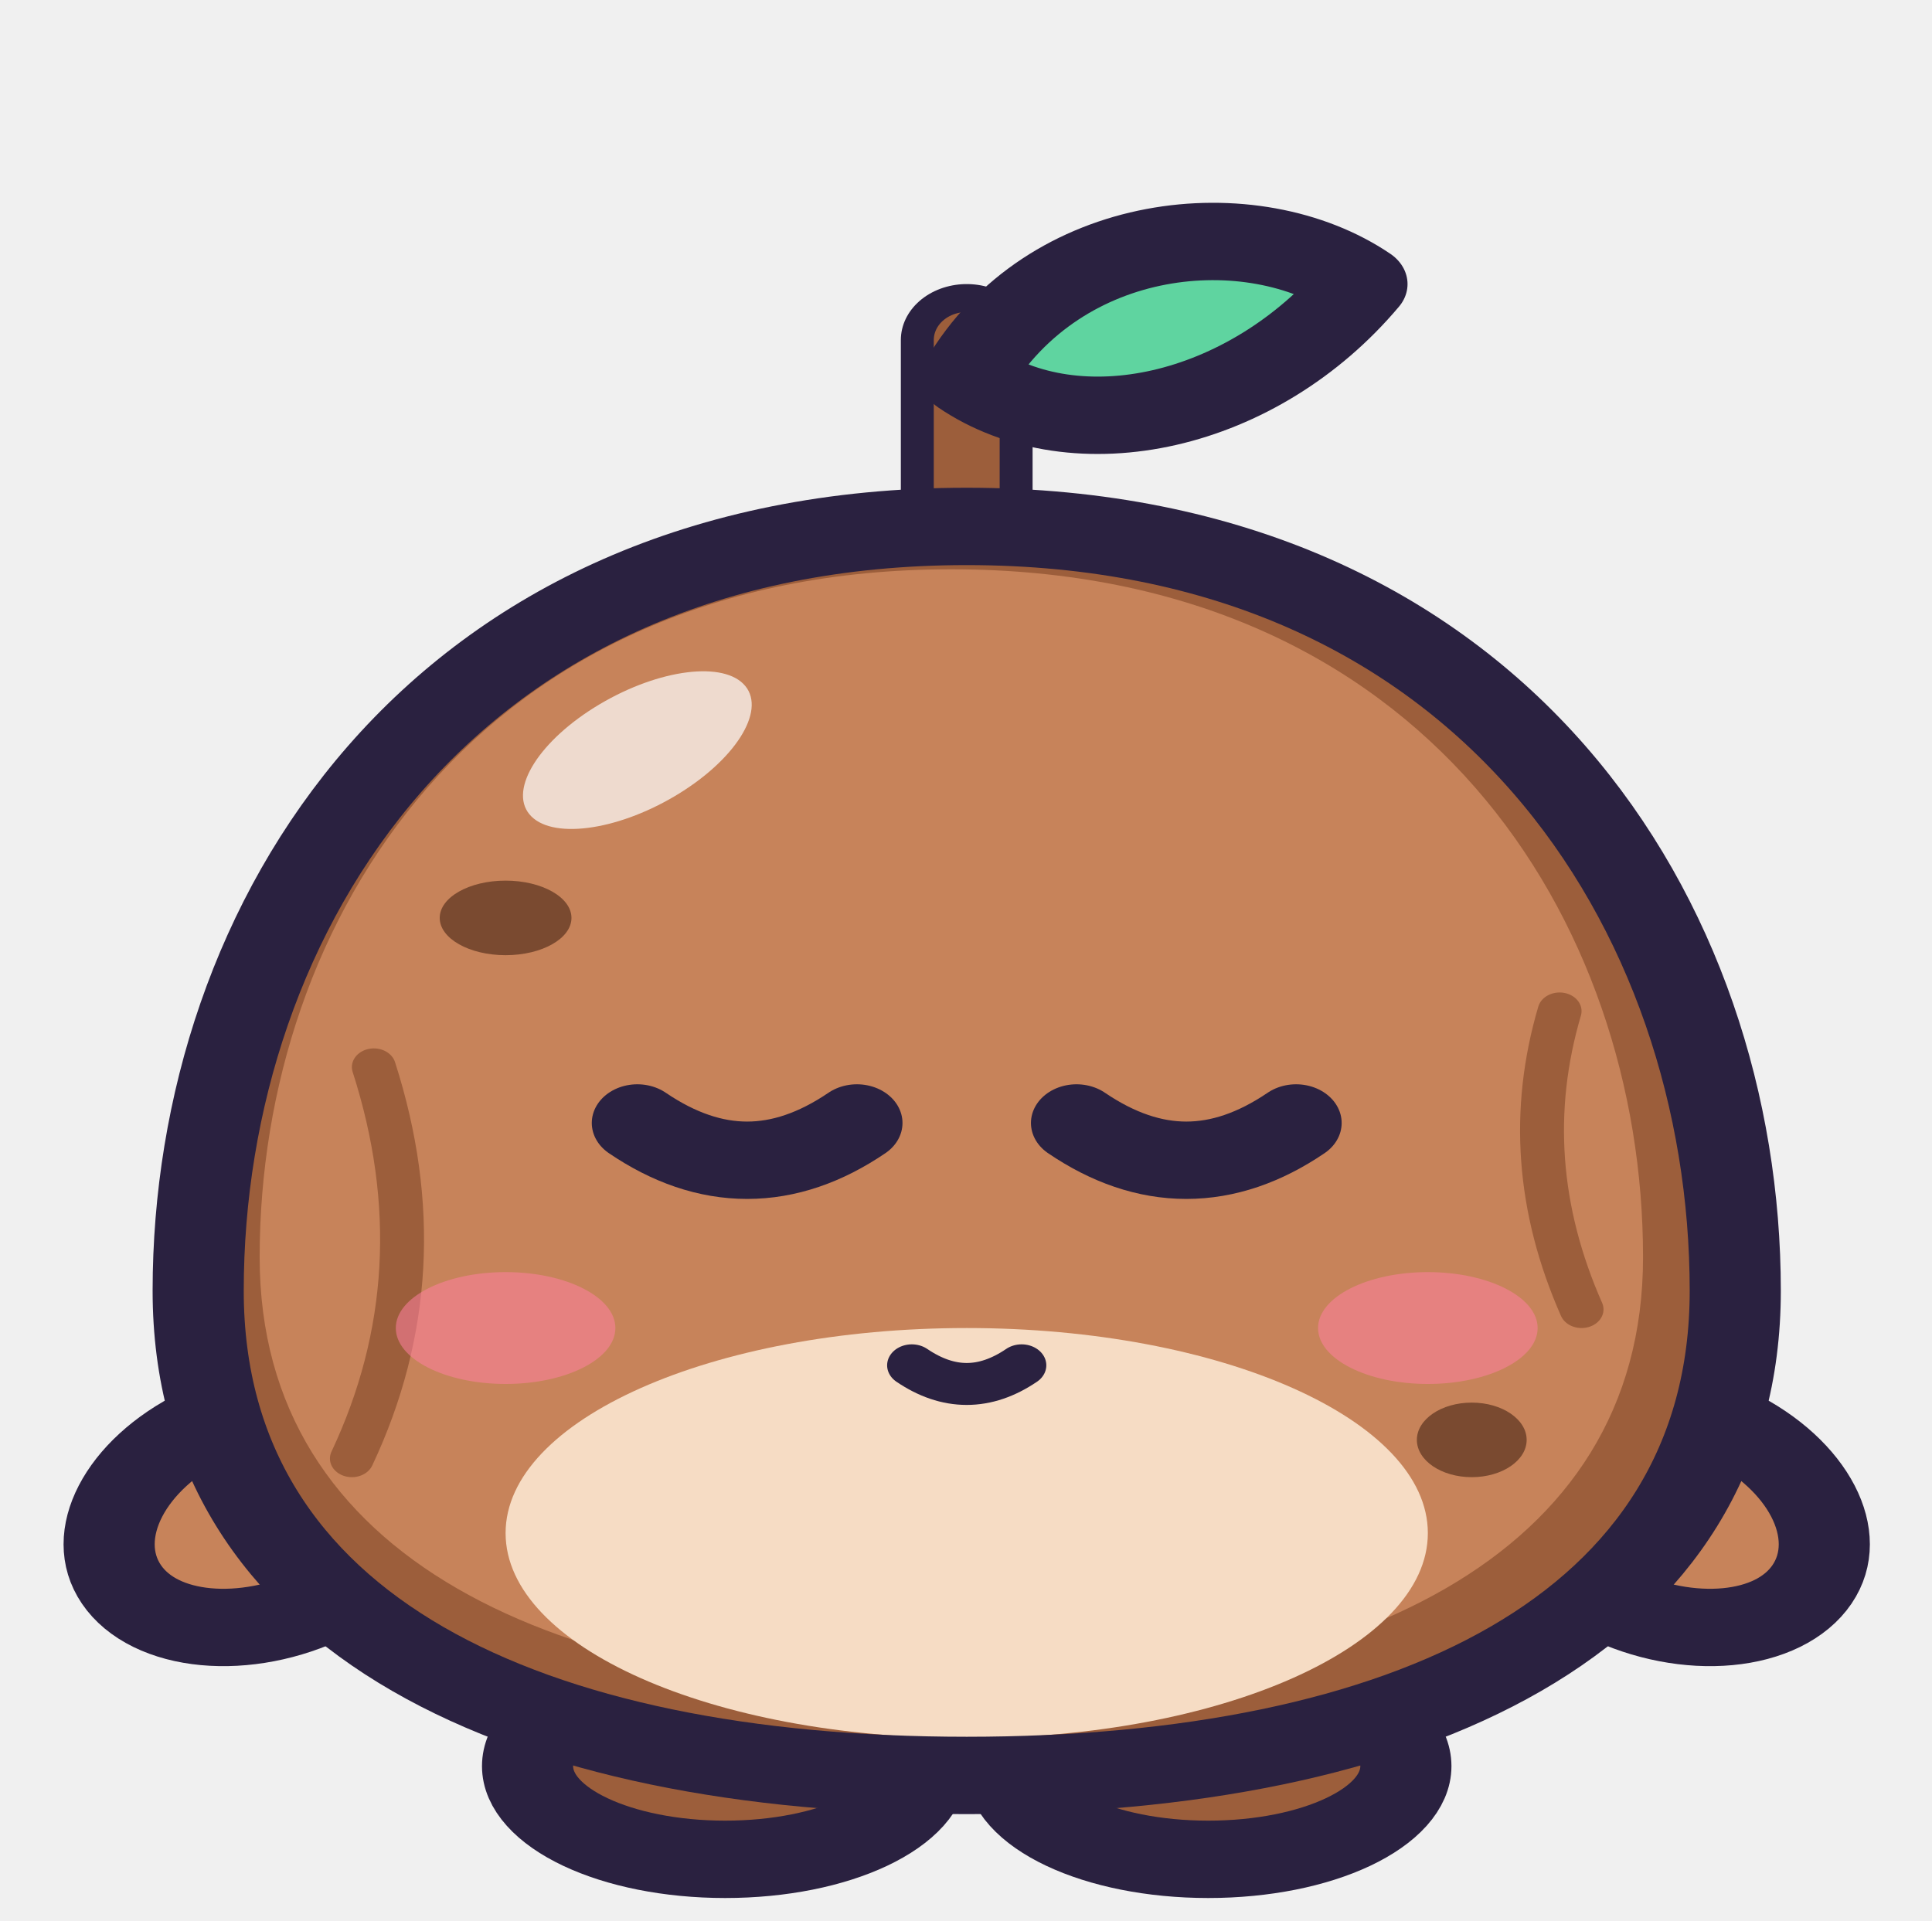
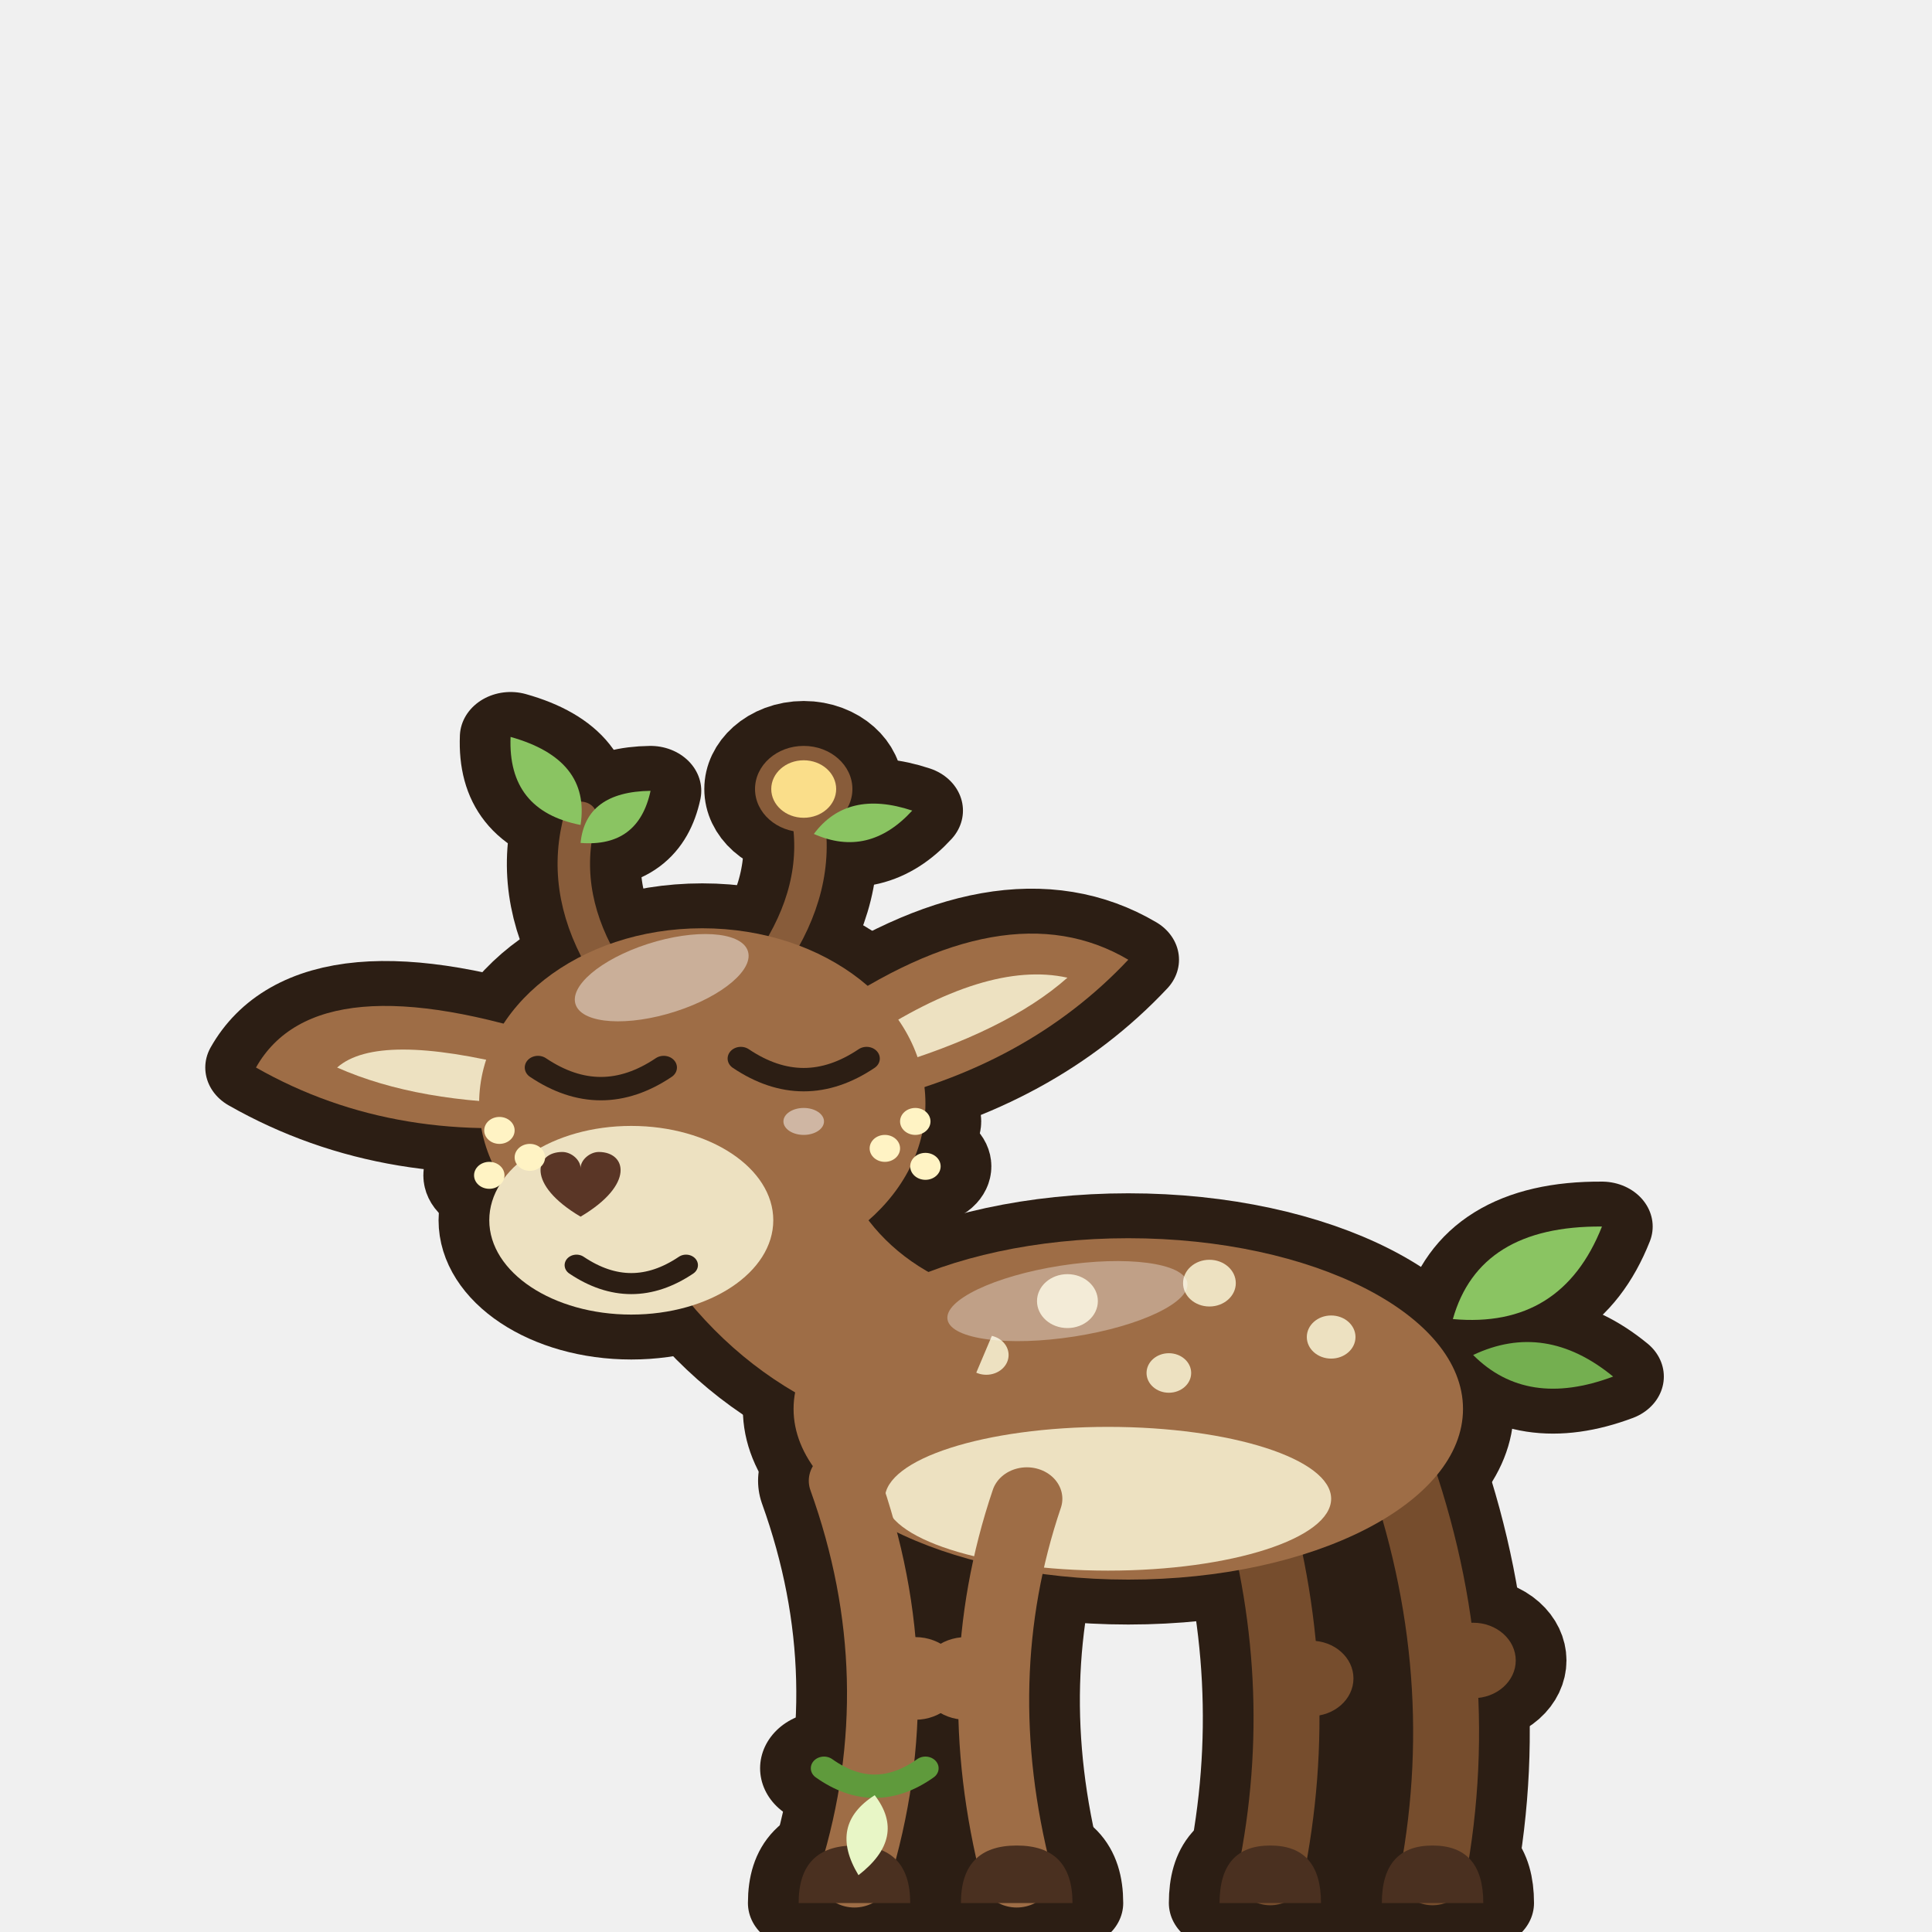
- <svg xmlns="http://www.w3.org/2000/svg" class="cr" viewBox="32.8 66.1 134.3 133.5" aria-label="Twiglet dormindo" height="1024" width="1030">
-   <g class="z72" transform="matrix(.72 0 0 .72 28 54.88)">
-     <g transform="matrix(1.06 0 0 .9 -6 19.6)">
-       <path class="tl ink w12" d="M100 58 L100 32" fill="none" stroke="rgb(42, 33, 64)" stroke-width="12" stroke-linejoin="round" stroke-linecap="round" />
-       <path class="tl w6" stroke="#9c5e3b" d="M100 58 L100 32" fill="none" stroke-width="6" stroke-linejoin="round" stroke-linecap="round" />
-       <path class="o" fill="#5fd4a0" d="M100 36 C108 20 126 18 136 26 C126 40 110 44 100 36Z" stroke="rgb(42, 33, 64)" stroke-width="8.3" stroke-linejoin="round" stroke-linecap="round" />
-       <ellipse class="o" fill="#9c5e3b" cx="78" cy="185" rx="18" ry="10" stroke="rgb(42, 33, 64)" stroke-width="8.3" stroke-linejoin="round" stroke-linecap="round" />
-       <ellipse class="o" fill="#9c5e3b" cx="122" cy="185" rx="18" ry="10" stroke="rgb(42, 33, 64)" stroke-width="8.3" stroke-linejoin="round" stroke-linecap="round" />
-       <ellipse class="o" fill="#c7835a" cx="36" cy="158" rx="11" ry="15" transform="rotate(60 36 158)" stroke="rgb(42, 33, 64)" stroke-width="8.3" stroke-linejoin="round" stroke-linecap="round" />
-       <ellipse class="o" fill="#c7835a" cx="164" cy="158" rx="11" ry="15" transform="rotate(-60 164 158)" stroke="rgb(42, 33, 64)" stroke-width="8.3" stroke-linejoin="round" stroke-linecap="round" />
-       <path fill="#9c5e3b" d="M100 52 C148 52 170 94 170 134 C170 170 140 186 100 186 C60 186 30 170 30 134 C30 94 52 52 100 52Z" stroke="none" />
-       <path fill="#c7835a" transform="matrix(.9 0 0 .9 8.6 9.8)" d="M100 52 C148 52 170 94 170 134 C170 170 140 186 100 186 C60 186 30 170 30 134 C30 94 52 52 100 52Z" stroke="none" />
-       <ellipse fill="#f6dcc4" cx="100" cy="160" rx="42" ry="22" stroke="none" />
-       <path class="cir" stroke="#9c5e3b" d="M44 152 Q52 132 46 110 M154 104 Q150 120 156 136" fill="none" stroke-width="4" stroke-linejoin="round" stroke-linecap="round" />
-       <ellipse fill="#7a4a30" cx="58" cy="94" rx="6" ry="4" stroke="none" />
-       <ellipse fill="#7a4a30" cx="146" cy="150" rx="5" ry="4" stroke="none" />
-       <path class="o ln" d="M100 52 C148 52 170 94 170 134 C170 170 140 186 100 186 C60 186 30 170 30 134 C30 94 52 52 100 52Z" fill="none" stroke="rgb(42, 33, 64)" stroke-width="8.3" stroke-linejoin="round" stroke-linecap="round" />
-       <ellipse class="hl" cx="70" cy="76" rx="12" ry="6" transform="rotate(-35 70 76)" fill="rgb(255, 255, 255)" stroke="none" opacity="0.7" />
-       <path class="o ln" d="M70 116 Q80 124 90 116" fill="none" stroke="rgb(42, 33, 64)" stroke-width="8.3" stroke-linejoin="round" stroke-linecap="round" />
-       <path class="o ln" d="M110 116 Q120 124 130 116" fill="none" stroke="rgb(42, 33, 64)" stroke-width="8.3" stroke-linejoin="round" stroke-linecap="round" />
-       <path class="o ln m" d="M95 142 Q100 146 105 142" fill="none" stroke="rgb(42, 33, 64)" stroke-width="4.5" stroke-linejoin="round" stroke-linecap="round" />
-       <ellipse class="ck" cx="58" cy="138" rx="10" ry="6" fill="rgb(255, 127, 159)" stroke="none" opacity="0.55" />
-       <ellipse class="ck" cx="142" cy="138" rx="10" ry="6" fill="rgb(255, 127, 159)" stroke="none" opacity="0.55" />
+ <svg xmlns="http://www.w3.org/2000/svg" viewBox="0 0 200 200" width="400" height="400">
+   <g transform="translate(100 197) scale(1.05 0.93) translate(-100 -197)">
+     <g class="o">
+       <path d="M128 150 Q134 172 130 194" fill="none" stroke="#2c1e14" stroke-width="16.5" stroke-linecap="round" stroke-linejoin="round" />
+       <path d="M142 146 Q150 170 146 194" fill="none" stroke="#2c1e14" stroke-width="16.5" stroke-linecap="round" stroke-linejoin="round" />
+       <circle stroke="#2c1e14" stroke-width="10" stroke-linejoin="round" cx="134" cy="172" r="4.2" fill="#2c1e14" />
+       <circle stroke="#2c1e14" stroke-width="10" stroke-linejoin="round" cx="150" cy="170" r="4.2" fill="#2c1e14" />
+       <path stroke="#2c1e14" stroke-width="10" stroke-linejoin="round" d="M125 197 Q125 190.6 130 190.6 Q135 190.6 135 197 Z" fill="#2c1e14" />
+       <path stroke="#2c1e14" stroke-width="10" stroke-linejoin="round" d="M141 197 Q141 190.6 146 190.6 Q151 190.6 151 197 Z" fill="#2c1e14" />
+       <path stroke="#2c1e14" stroke-width="10" stroke-linejoin="round" d="M148 132 Q158.7 133.1 162.7 121.7 Q150.6 121.6 148 132 Z" fill="#2c1e14" />
+       <path stroke="#2c1e14" stroke-width="10" stroke-linejoin="round" d="M150 136 Q155.3 142 163.8 138.4 Q157.1 132.2 150 136 Z" fill="#2c1e14" />
+       <ellipse stroke="#2c1e14" stroke-width="10" stroke-linejoin="round" cx="116" cy="142" rx="33" ry="19" fill="#2c1e14" />
+       <ellipse stroke="#2c1e14" stroke-width="10" stroke-linejoin="round" cx="114" cy="152" rx="22" ry="8" fill="#2c1e14" />
+       <circle stroke="#2c1e14" stroke-width="10" stroke-linejoin="round" cx="110" cy="130" r="3" fill="#2c1e14" />
+       <circle stroke="#2c1e14" stroke-width="10" stroke-linejoin="round" cx="124" cy="128" r="2.6" fill="#2c1e14" />
+       <circle stroke="#2c1e14" stroke-width="10" stroke-linejoin="round" cx="136" cy="134" r="2.4" fill="#2c1e14" />
+       <circle stroke="#2c1e14" stroke-width="10" stroke-linejoin="round" cx="120" cy="138" r="2.2" fill="#2c1e14" />
+       <circle stroke="#2c1e14" stroke-width="10" stroke-linejoin="round" cx="102" cy="136" r="2.2" fill="#2c1e14" />
+       <path d="M88 150 Q95 172 89 194" fill="none" stroke="#2c1e14" stroke-width="17.0" stroke-linecap="round" stroke-linejoin="round" />
+       <path d="M106 152 Q100 172 105 194" fill="none" stroke="#2c1e14" stroke-width="17.0" stroke-linecap="round" stroke-linejoin="round" />
+       <circle stroke="#2c1e14" stroke-width="10" stroke-linejoin="round" cx="95" cy="172" r="4.6" fill="#2c1e14" />
+       <circle stroke="#2c1e14" stroke-width="10" stroke-linejoin="round" cx="100" cy="172" r="4.6" fill="#2c1e14" />
+       <path stroke="#2c1e14" stroke-width="10" stroke-linejoin="round" d="M83.5 197 Q83.5 190.6 89 190.6 Q94.5 190.6 94.5 197 Z" fill="#2c1e14" />
+       <path stroke="#2c1e14" stroke-width="10" stroke-linejoin="round" d="M99.5 197 Q99.5 190.6 105 190.6 Q110.5 190.6 110.5 197 Z" fill="#2c1e14" />
+       <path d="M86 182 Q91 186 96 182" fill="none" stroke="#2c1e14" stroke-width="12.6" stroke-linecap="round" stroke-linejoin="round" />
+       <path stroke="#2c1e14" stroke-width="10" stroke-linejoin="round" d="M91 185 Q86.4 188.3 89.4 193.9 Q94.2 189.7 91 185 Z" fill="#2c1e14" />
+       <path stroke="#2c1e14" stroke-width="10" stroke-linejoin="round" d="M66 118 Q76 142 98 146 L104 130 Q88 126 86 108 Z" fill="#2c1e14" />
+       <path stroke="#2c1e14" stroke-width="10" stroke-linejoin="round" d="M60 101 Q36 92 30 104 Q44 113 62 110 Z" fill="#2c1e14" />
+       <path stroke="#2c1e14" stroke-width="10" stroke-linejoin="round" d="M56 104 Q42 100 38 104 Q46 108 58 108 Z" fill="#2c1e14" />
+       <path stroke="#2c1e14" stroke-width="10" stroke-linejoin="round" d="M86 98 Q104 84 116 92 Q106 104 90 108 Z" fill="#2c1e14" />
+       <path stroke="#2c1e14" stroke-width="10" stroke-linejoin="round" d="M90 101 Q102 92 110 94 Q104 100 92 104 Z" fill="#2c1e14" />
+       <path d="M64 92 Q60 84 62 76" fill="none" stroke="#2c1e14" stroke-width="13.2" stroke-linecap="round" stroke-linejoin="round" />
+       <path stroke="#2c1e14" stroke-width="10" stroke-linejoin="round" d="M62 77 Q63 69.7 55.1 67.2 Q54.8 75.4 62 77 Z" fill="#2c1e14" />
+       <path stroke="#2c1e14" stroke-width="10" stroke-linejoin="round" d="M62 79 Q67.7 79.5 68.9 73.2 Q62.5 73.3 62 79 Z" fill="#2c1e14" />
+       <path d="M82 90 Q86 82 84 74" fill="none" stroke="#2c1e14" stroke-width="13.2" stroke-linecap="round" stroke-linejoin="round" />
+       <circle stroke="#2c1e14" stroke-width="10" stroke-linejoin="round" cx="84" cy="73" r="4.8" fill="#2c1e14" />
+       <circle stroke="#2c1e14" stroke-width="10" stroke-linejoin="round" cx="84" cy="73" r="3.2" fill="#2c1e14" />
+       <path stroke="#2c1e14" stroke-width="10" stroke-linejoin="round" d="M85 78 Q90.4 80.7 94.7 75.4 Q88.3 73 85 78 Z" fill="#2c1e14" />
+       <ellipse stroke="#2c1e14" stroke-width="10" stroke-linejoin="round" cx="74" cy="108" rx="22" ry="19.5" fill="#2c1e14" />
+       <ellipse stroke="#2c1e14" stroke-width="10" stroke-linejoin="round" cx="67" cy="121" rx="14" ry="10.5" fill="#2c1e14" />
+       <path stroke="#2c1e14" stroke-width="10" stroke-linejoin="round" d="M62 120.6 C56.6 117 57.5 113.4 60.2 113.4 C61.1 113.4 62 114.3 62 115.2 C62 114.3 62.9 113.4 63.8 113.4 C66.5 113.4 67.4 117 62 120.6 Z" fill="#2c1e14" />
+       <circle stroke="#2c1e14" stroke-width="10" stroke-linejoin="round" cx="54" cy="111" r="1.5" fill="#2c1e14" />
+       <circle stroke="#2c1e14" stroke-width="10" stroke-linejoin="round" cx="57" cy="114" r="1.5" fill="#2c1e14" />
+       <circle stroke="#2c1e14" stroke-width="10" stroke-linejoin="round" cx="53" cy="116" r="1.5" fill="#2c1e14" />
+       <circle stroke="#2c1e14" stroke-width="10" stroke-linejoin="round" cx="92" cy="113" r="1.5" fill="#2c1e14" />
+       <circle stroke="#2c1e14" stroke-width="10" stroke-linejoin="round" cx="95" cy="110" r="1.5" fill="#2c1e14" />
+       <circle stroke="#2c1e14" stroke-width="10" stroke-linejoin="round" cx="96" cy="115" r="1.5" fill="#2c1e14" />
+       <path d="M57.8 104.0 Q64.0 108.7 70.2 104.0" fill="none" stroke="#2c1e14" stroke-width="12.604" stroke-linecap="round" stroke-linejoin="round" />
+       <path d="M77.8 103.0 Q84.0 107.7 90.2 103.0" fill="none" stroke="#2c1e14" stroke-width="12.604" stroke-linecap="round" stroke-linejoin="round" />
+       <path d="M61.6 126.0 Q67.0 130.1 72.4 126.0" fill="none" stroke="#2c1e14" stroke-width="12.344" stroke-linecap="round" stroke-linejoin="round" />
    </g>
+     <path d="M128 150 Q134 172 130 194" fill="none" stroke="#764d2d" stroke-width="6.5" stroke-linecap="round" stroke-linejoin="round" />
+     <path d="M142 146 Q150 170 146 194" fill="none" stroke="#764d2d" stroke-width="6.5" stroke-linecap="round" stroke-linejoin="round" />
+     <circle cx="134" cy="172" r="4.2" fill="#764d2d" />
+     <circle cx="150" cy="170" r="4.2" fill="#764d2d" />
+     <path d="M125 197 Q125 190.6 130 190.6 Q135 190.6 135 197 Z" fill="#4a3020" />
+     <path d="M141 197 Q141 190.6 146 190.6 Q151 190.6 151 197 Z" fill="#4a3020" />
+     <path d="M148 132 Q158.7 133.1 162.7 121.7 Q150.6 121.6 148 132 Z" fill="#8ac462" />
+     <path d="M150 136 Q155.3 142 163.8 138.4 Q157.1 132.2 150 136 Z" fill="#74af50" />
+     <ellipse cx="116" cy="142" rx="33" ry="19" fill="#9e6d46" />
+     <ellipse cx="114" cy="152" rx="22" ry="8" fill="#ede1c1" />
+     <circle cx="110" cy="130" r="3" fill="#ede1c1" />
+     <circle cx="124" cy="128" r="2.6" fill="#ede1c1" />
+     <circle cx="136" cy="134" r="2.4" fill="#ede1c1" />
+     <circle cx="120" cy="138" r="2.2" fill="#ede1c1" />
+     <circle cx="102" cy="136" r="2.2" fill="#ede1c1" />
+     <path d="M88 150 Q95 172 89 194" fill="none" stroke="#9e6d46" stroke-width="7" stroke-linecap="round" stroke-linejoin="round" />
+     <path d="M106 152 Q100 172 105 194" fill="none" stroke="#9e6d46" stroke-width="7" stroke-linecap="round" stroke-linejoin="round" />
+     <circle cx="95" cy="172" r="4.6" fill="#9e6d46" />
+     <circle cx="100" cy="172" r="4.6" fill="#9e6d46" />
+     <path d="M83.5 197 Q83.5 190.6 89 190.6 Q94.5 190.6 94.5 197 Z" fill="#4a3020" />
+     <path d="M99.5 197 Q99.5 190.6 105 190.6 Q110.5 190.6 110.5 197 Z" fill="#4a3020" />
+     <path d="M86 182 Q91 186 96 182" fill="none" stroke="#5f9a3c" stroke-width="2.6" stroke-linecap="round" stroke-linejoin="round" />
+     <path d="M91 185 Q86.4 188.3 89.4 193.9 Q94.2 189.7 91 185 Z" fill="#e8f6c6" />
+     <path d="M66 118 Q76 142 98 146 L104 130 Q88 126 86 108 Z" fill="#9e6d46" />
+     <path d="M60 101 Q36 92 30 104 Q44 113 62 110 Z" fill="#9e6d46" />
+     <path d="M56 104 Q42 100 38 104 Q46 108 58 108 Z" fill="#ede1c1" />
+     <path d="M86 98 Q104 84 116 92 Q106 104 90 108 Z" fill="#9e6d46" />
+     <path d="M90 101 Q102 92 110 94 Q104 100 92 104 Z" fill="#ede1c1" />
+     <path d="M64 92 Q60 84 62 76" fill="none" stroke="#885c3a" stroke-width="3.2" stroke-linecap="round" stroke-linejoin="round" />
+     <path d="M62 77 Q63 69.7 55.1 67.2 Q54.8 75.4 62 77 Z" fill="#8ac462" />
+     <path d="M62 79 Q67.7 79.5 68.9 73.2 Q62.5 73.3 62 79 Z" fill="#8ac462" />
+     <path d="M82 90 Q86 82 84 74" fill="none" stroke="#885c3a" stroke-width="3.2" stroke-linecap="round" stroke-linejoin="round" />
+     <circle cx="84" cy="73" r="4.8" fill="#885c3a" />
+     <circle cx="84" cy="73" r="3.2" fill="#fade8a" />
+     <path d="M85 78 Q90.4 80.7 94.7 75.4 Q88.3 73 85 78 Z" fill="#8ac462" />
+     <ellipse cx="74" cy="108" rx="22" ry="19.5" fill="#9e6d46" />
+     <ellipse cx="67" cy="121" rx="14" ry="10.5" fill="#ede1c1" />
+     <path d="M62 120.6 C56.6 117 57.5 113.4 60.2 113.4 C61.1 113.4 62 114.3 62 115.2 C62 114.3 62.9 113.4 63.8 113.4 C66.5 113.4 67.4 117 62 120.6 Z" fill="#5a3626" />
+     <circle cx="54" cy="111" r="1.5" fill="#fff3c4" />
+     <circle cx="57" cy="114" r="1.5" fill="#fff3c4" />
+     <circle cx="53" cy="116" r="1.5" fill="#fff3c4" />
+     <circle cx="92" cy="113" r="1.5" fill="#fff3c4" />
+     <circle cx="95" cy="110" r="1.5" fill="#fff3c4" />
+     <circle cx="96" cy="115" r="1.5" fill="#fff3c4" />
+     <path d="M57.8 104.0 Q64.0 108.7 70.2 104.0" fill="none" stroke="#2c1e14" stroke-width="2.604" stroke-linecap="round" stroke-linejoin="round" />
+     <path d="M77.8 103.0 Q84.0 107.7 90.2 103.0" fill="none" stroke="#2c1e14" stroke-width="2.604" stroke-linecap="round" stroke-linejoin="round" />
+     <path d="M61.6 126.0 Q67.0 130.1 72.4 126.0" fill="none" stroke="#2c1e14" stroke-width="2.344" stroke-linecap="round" stroke-linejoin="round" />
+     <ellipse cx="70" cy="94" rx="9" ry="4" fill="#ffffff" opacity="0.45" transform="rotate(-20 70 94)" />
+     <ellipse cx="110" cy="130" rx="12" ry="4" fill="#ffffff" opacity="0.35" transform="rotate(-10 110 130)" />
+     <ellipse cx="84" cy="110" rx="2" ry="1.5" fill="#ffffff" opacity="0.5" transform="rotate(0 84 110)" />
  </g>
</svg>
